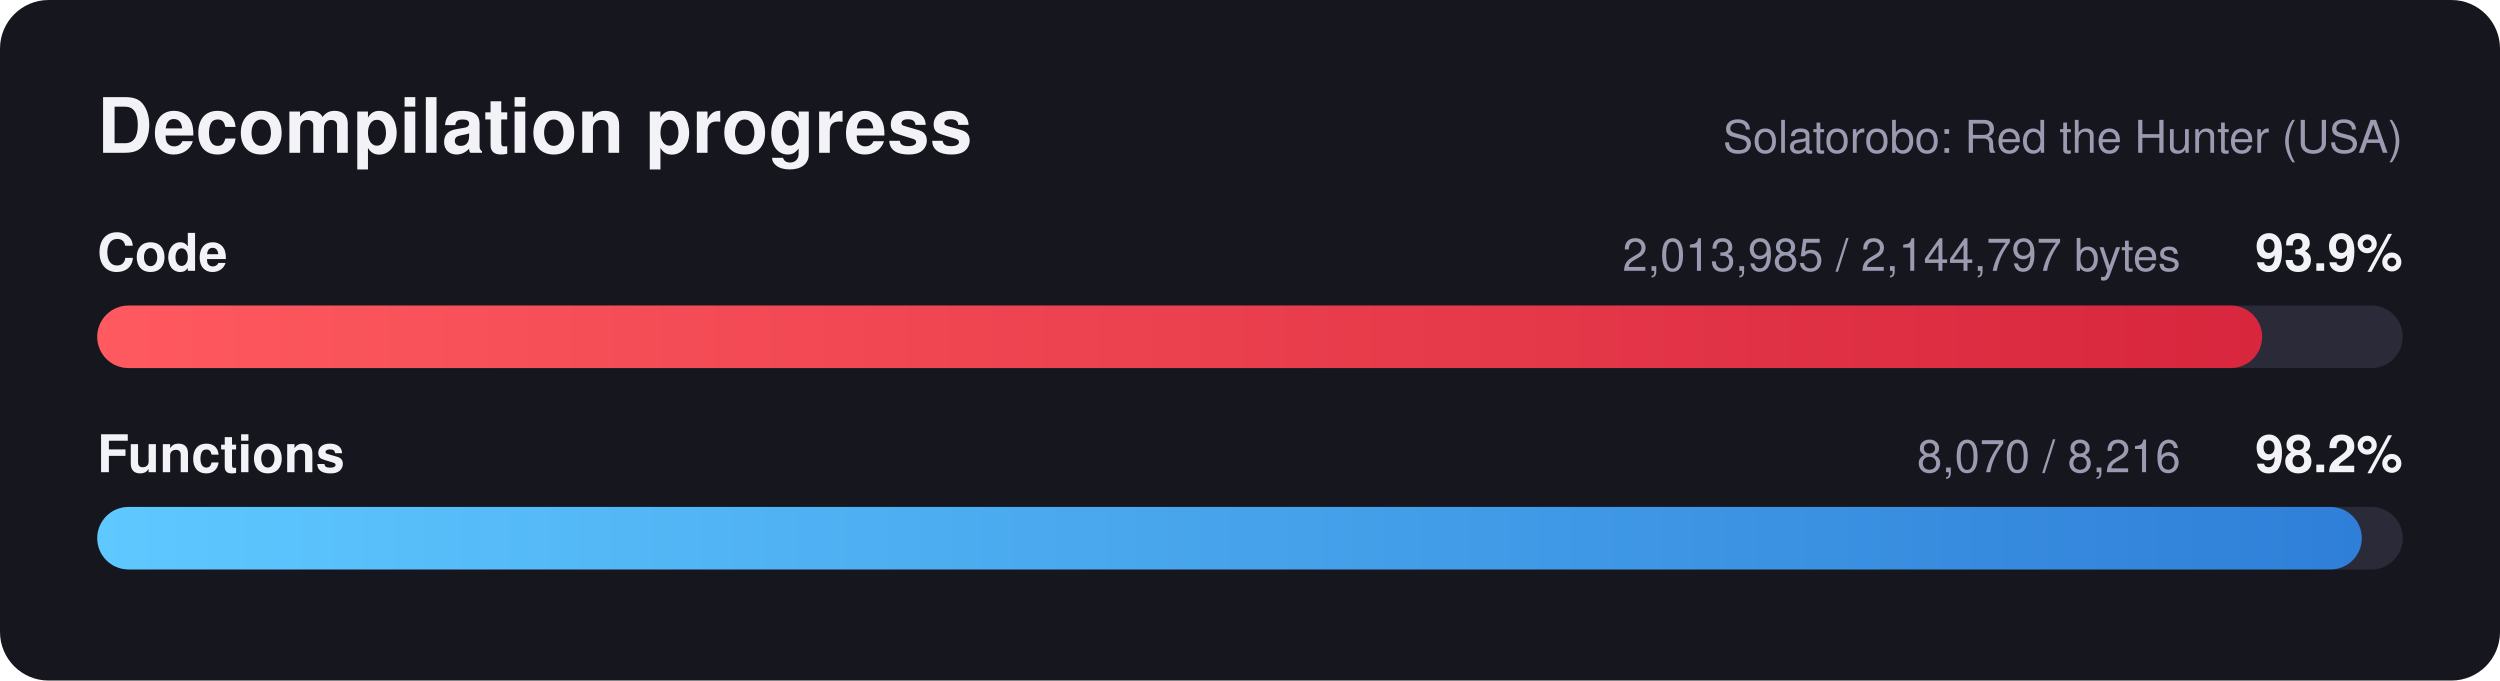
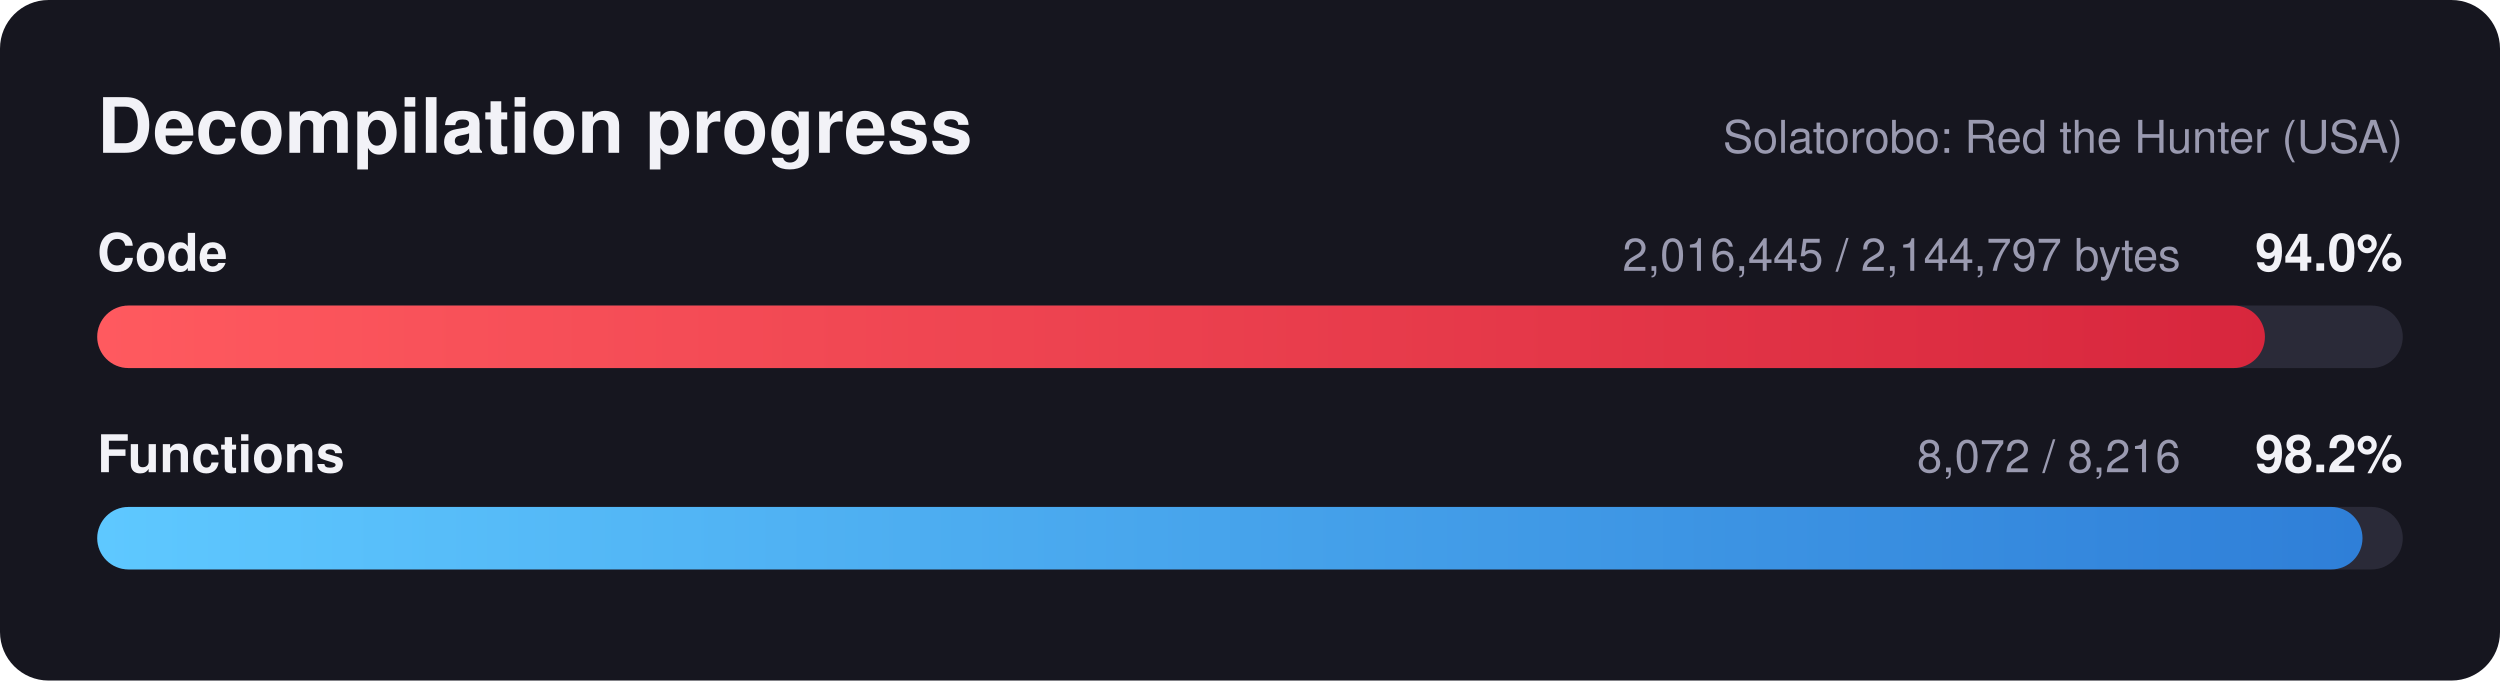
<svg xmlns="http://www.w3.org/2000/svg" width="720" height="196" viewBox="0 0 720 196" font-family="Segoe UI, Helvetica, Arial, sans-serif">
  <defs>
    <linearGradient id="red" x1="0" x2="1" y1="0" y2="0">
      <stop offset="0" stop-color="#ff5a5f" />
      <stop offset="1" stop-color="#d7263d" />
    </linearGradient>
    <linearGradient id="blue" x1="0" x2="1" y1="0" y2="0">
      <stop offset="0" stop-color="#5ec8ff" />
      <stop offset="1" stop-color="#2f7fd8" />
    </linearGradient>
  </defs>
  <rect width="720" height="196" rx="14" fill="#16161f" />
  <text x="28" y="44" fill="#f2f2f7" font-size="22" font-weight="700">Decompilation progress</text>
  <text x="692" y="44" fill="#9a9ab0" font-size="13" text-anchor="end">Solatorobo: Red the Hunter (USA)</text>
  <text x="28" y="78" fill="#f2f2f7" font-size="15" font-weight="600">Code</text>
-   <text x="692" y="78" fill="#f2f2f7" font-size="15" font-weight="700" text-anchor="end">93.9%</text>
-   <text x="628" y="78" fill="#9a9ab0" font-size="13" text-anchor="end">2,013,985 / 2,144,797 bytes</text>
+   <text x="692" y="78" fill="#f2f2f7" font-size="15" font-weight="700" text-anchor="end">94.0%</text>
+   <text x="628" y="78" fill="#9a9ab0" font-size="13" text-anchor="end">2,016,445 / 2,144,797 bytes</text>
  <rect x="28" y="88" width="664" height="18" rx="9.0" fill="#2a2a38" />
-   <rect x="28" y="88" width="623.5" height="18" rx="9.0" fill="url(#red)" />
+   <rect x="28" y="88" width="624.3" height="18" rx="9.0" fill="url(#red)" />
  <text x="28" y="136" fill="#f2f2f7" font-size="15" font-weight="600">Functions</text>
  <text x="692" y="136" fill="#f2f2f7" font-size="15" font-weight="700" text-anchor="end">98.2%</text>
-   <text x="628" y="136" fill="#9a9ab0" font-size="13" text-anchor="end">8,070 / 8,216</text>
+   <text x="628" y="136" fill="#9a9ab0" font-size="13" text-anchor="end">8,072 / 8,216</text>
  <rect x="28" y="146" width="664" height="18" rx="9.0" fill="#2a2a38" />
-   <rect x="28" y="146" width="652.2" height="18" rx="9.0" fill="url(#blue)" />
+   <rect x="28" y="146" width="652.4" height="18" rx="9.0" fill="url(#blue)" />
</svg>
